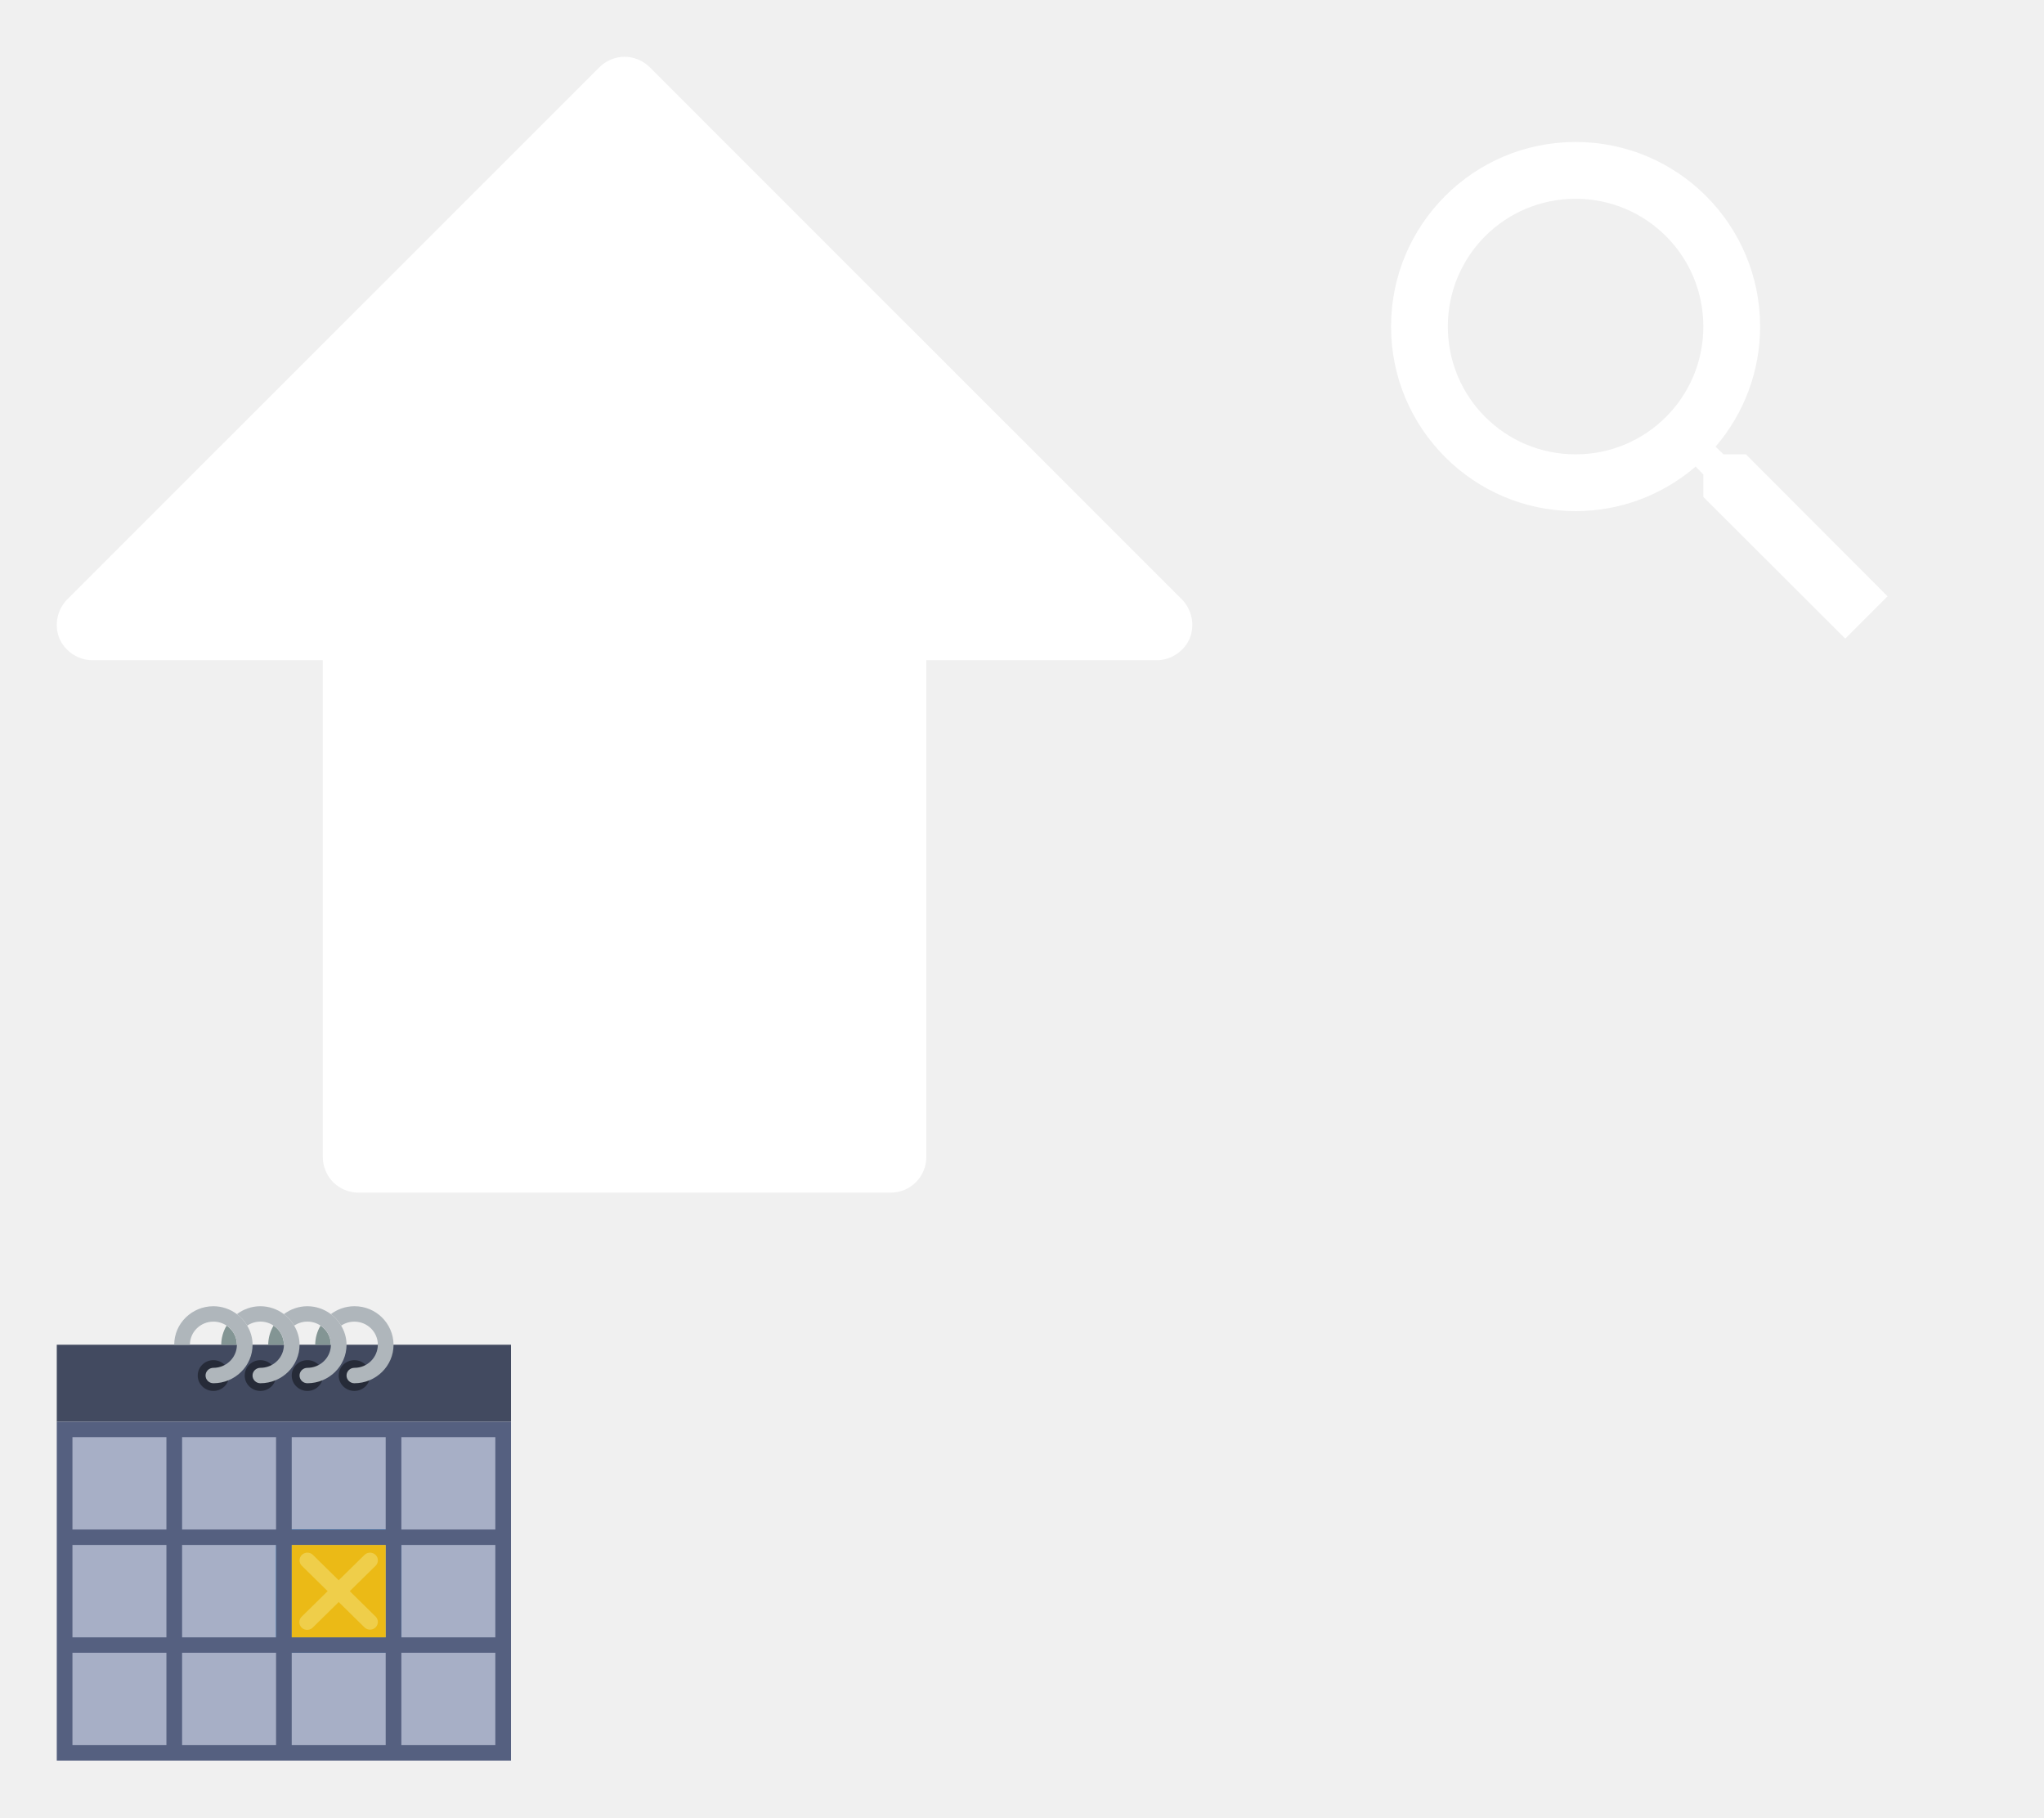
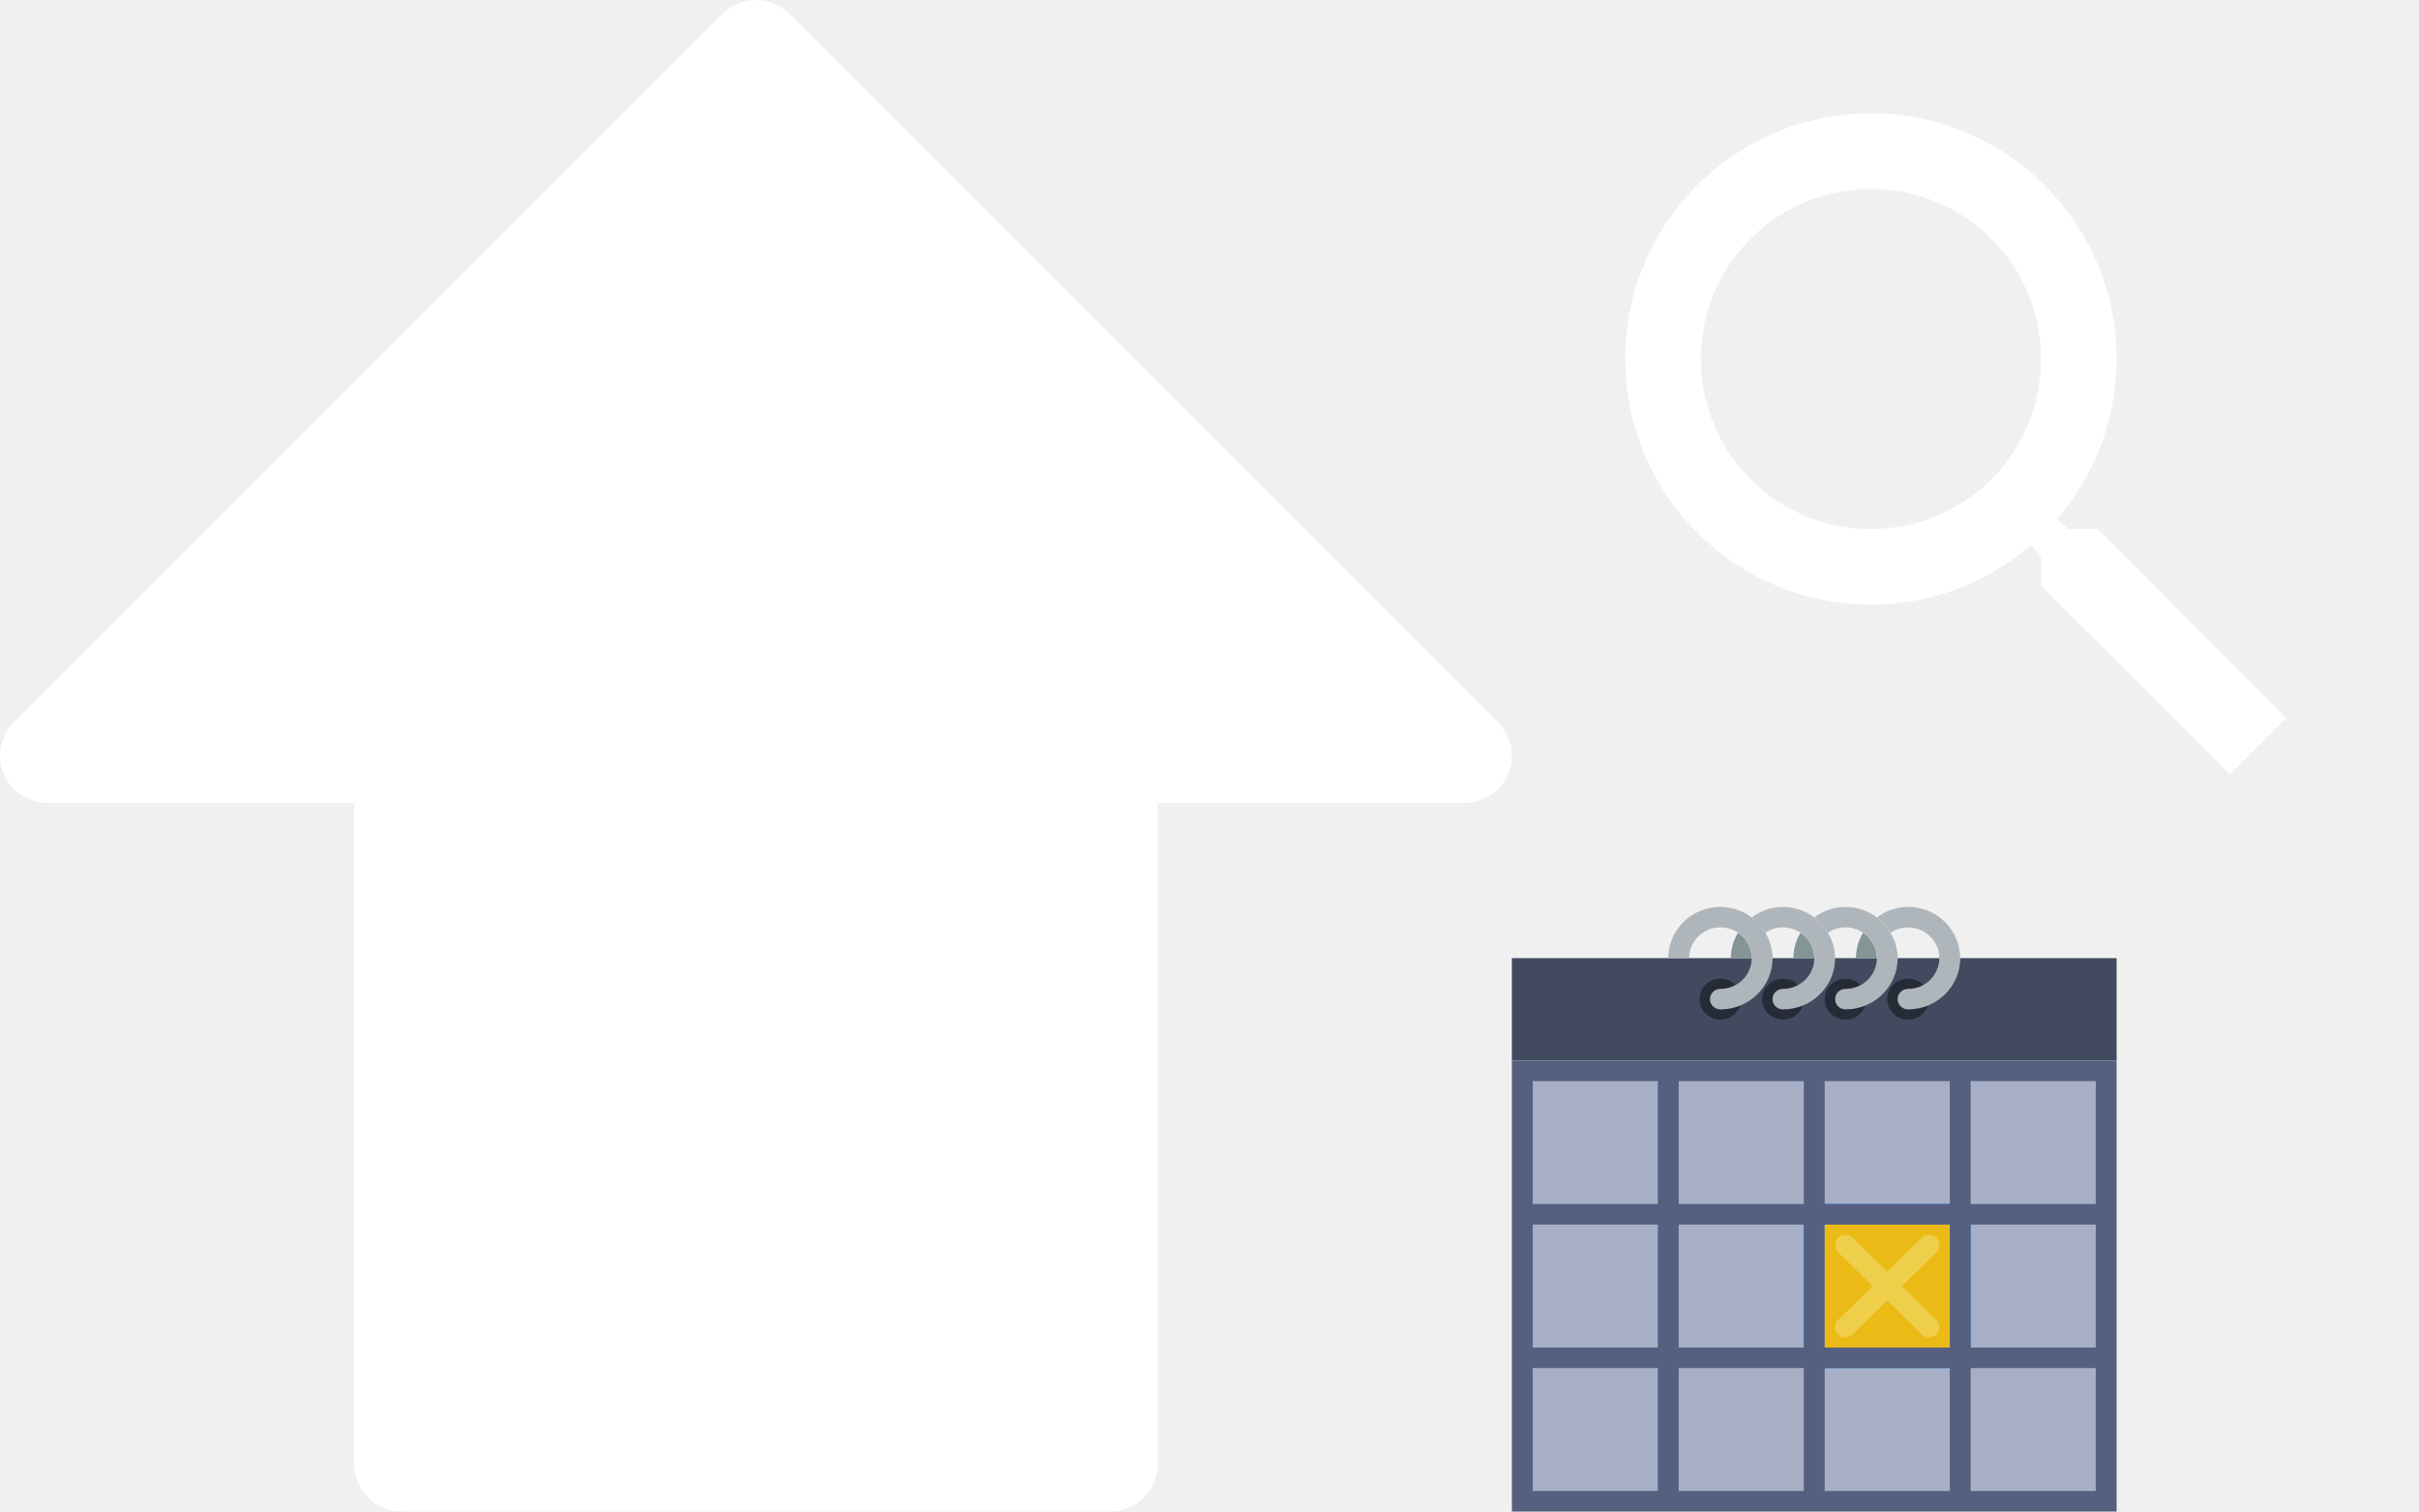
- <svg xmlns="http://www.w3.org/2000/svg" width="72" height="64" viewBox="0 0 72 64">
-   <svg viewBox="-2 -2 44 44" width="44" height="44" id="arrow-up">
+ <svg xmlns="http://www.w3.org/2000/svg" width="64" height="40" viewBox="0 0 64 40">
+   <svg viewBox="0 0 40 40" width="40" height="40" id="arrow-up">
    <path d="M29.378 40c.328 0 .653-.135.884-.366.232-.232.367-.557.367-.884V21.249h8.128c.49 0 .965-.32 1.153-.772a1.281 1.281 0 0 0-.27-1.36L20.883.364A1.266 1.265 0 0 0 20 0a1.265 1.265 0 0 0-.883.365L.36 19.116a1.281 1.281 0 0 0-.27 1.36c.188.454.663.772 1.153.773h8.128v17.5c0 .328.135.653.367.885.231.231.556.366.884.366z" fill="#fff" />
  </svg>
-   <svg viewBox="-2 -2 20 20" width="20" height="20" id="date" y="44">
+   <svg viewBox="0 0 16 16" width="16" height="16" id="date" x="40" y="24">
    <path d="M.276 4.339h15.448v11.39H.276z" fill="#a7afc6" />
    <path d="M11.586 1.356H0v2.712h16V1.356z" fill="#424a60" />
    <ellipse cx="5.517" cy="2.441" rx=".552" ry=".542" fill="#262b38" />
    <ellipse cx="7.172" cy="2.441" rx=".552" ry=".542" fill="#262b38" />
    <ellipse cx="8.828" cy="2.441" rx=".552" ry=".542" fill="#262b38" />
    <ellipse cx="10.483" cy="2.441" rx=".552" ry=".542" fill="#262b38" />
    <path d="M10.483 0c-.312 0-.597.106-.828.278.147.11.27.247.363.405a.822.808 0 0 1 .465-.14c.456 0 .827.364.827.813a.822.822 0 0 1-.827.813.276.271 0 1 0 0 .543c.76 0 1.38-.608 1.38-1.356A1.37 1.37 0 0 0 10.482 0z" fill="#afb6bb" />
    <path d="M9.292.683a1.362 1.339 0 0 0-.189.673h.552a.81.81 0 0 0-.363-.673zm-1.655 0a1.362 1.339 0 0 0-.189.673H8a.81.81 0 0 0-.363-.673z" fill="#839594" />
    <path d="M10.018.683a1.387 1.363 0 0 0-.363-.405A1.382 1.382 0 0 0 8.828 0C8.516 0 8.23.106 8 .278c.147.11.27.247.363.405a.833.833 0 0 1 .93 0 .827.813 0 0 1-.465 1.486.276.271 0 1 0 0 .543c.76 0 1.379-.608 1.379-1.356 0-.246-.072-.474-.19-.673z" fill="#afb6bb" />
    <path d="M5.982.683a1.362 1.339 0 0 0-.189.673h.552a.81.81 0 0 0-.363-.673z" fill="#839594" />
    <path d="M8.363.683A1.387 1.363 0 0 0 8 .278 1.382 1.382 0 0 0 7.172 0c-.311 0-.596.106-.827.278.147.11.27.247.363.405a.833.833 0 0 1 .93 0 .827.813 0 0 1-.466 1.486.276.271 0 1 0 0 .543c.761 0 1.38-.608 1.38-1.356 0-.246-.072-.474-.19-.673z" fill="#afb6bb" />
    <path d="M6.708.683a1.387 1.363 0 0 0-.363-.405A1.367 1.343 0 0 0 5.517 0c-.76 0-1.38.608-1.38 1.356h.553c0-.449.371-.814.827-.814a.822.808 0 0 1 .465.141.827.813 0 0 1-.465 1.486.276.271 0 1 0 0 .543c.76 0 1.38-.608 1.38-1.356 0-.246-.072-.474-.19-.673z" fill="#afb6bb" />
    <path stroke-miterlimit="10" d="M8 8.136h3.862v3.796H8z" fill="none" stroke="#1081e0" stroke-width=".547" stroke-linecap="round" />
    <path d="M12.138 4.068H0V16h16V4.068zm-3.862.542h3.31v3.254h-3.31zm3.31 7.051h-3.31V8.407h3.31zM4.414 8.407h3.31v3.254h-3.31zm0-3.797h3.31v3.254h-3.31zm-3.862 0h3.31v3.254H.552zm0 3.797h3.31v3.254H.552zm3.31 7.05H.552v-3.254h3.31zm3.862 0h-3.31v-3.254h3.31zm3.862 0h-3.31v-3.254h3.31zm3.862 0h-3.31v-3.254h3.31zm0-3.796h-3.31V8.407h3.31zm-3.31-3.797V4.61h3.31v3.254z" fill="#556080" />
    <path d="M8.276 8.407h3.31v3.254h-3.31z" fill="#ebba16" />
    <path d="M10.321 10.034l.909-.893a.276.271 0 1 0-.39-.384l-.909.893-.908-.893a.276.271 0 1 0-.39.384l.908.893-.908.893a.276.271 0 1 0 .39.383l.908-.893.908.893a.275.27 0 0 0 .39 0 .276.27 0 0 0 0-.383z" fill="#efce4a" />
  </svg>
-   <svg viewBox="-2 -2 28 28" fill="#fff" width="28" height="28" id="search" x="44">
+   <svg viewBox="0 0 24 24" fill="#fff" width="24" height="24" id="search" x="40">
    <path d="M15.5 14h-.79l-.28-.27A6.471 6.471 0 0 0 16 9.5 6.5 6.5 0 1 0 9.5 16c1.61 0 3.09-.59 4.23-1.57l.27.28v.79l5 4.99L20.49 19l-4.99-5zm-6 0C7.01 14 5 11.99 5 9.5S7.01 5 9.5 5 14 7.01 14 9.5 11.99 14 9.5 14z" />
  </svg>
</svg>
